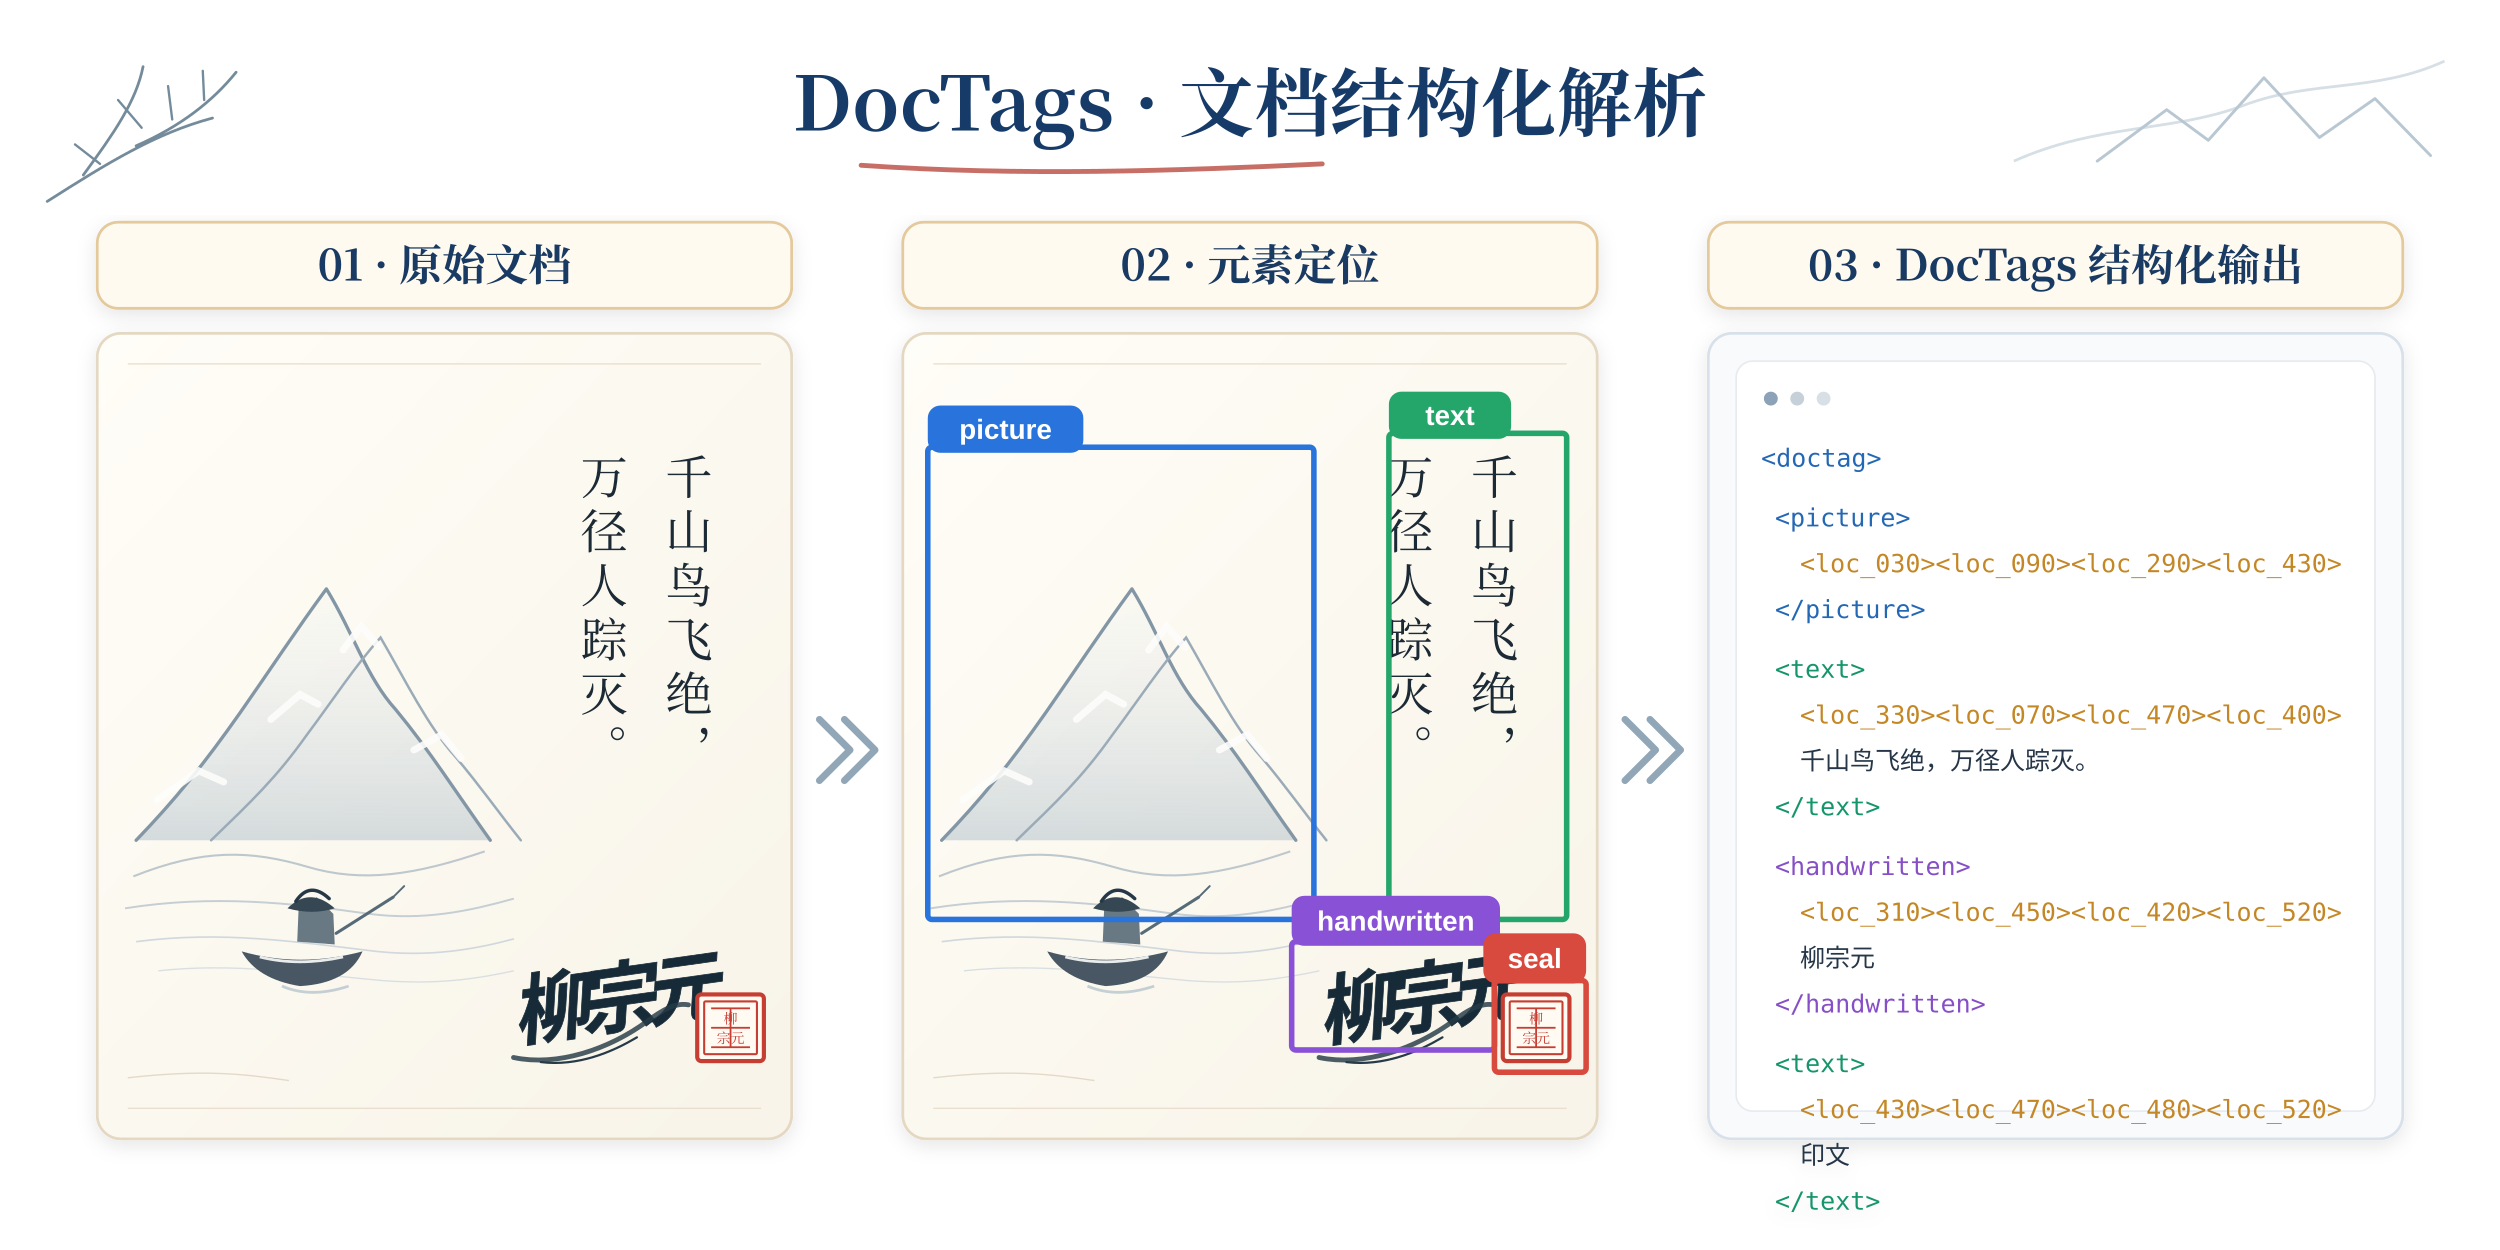
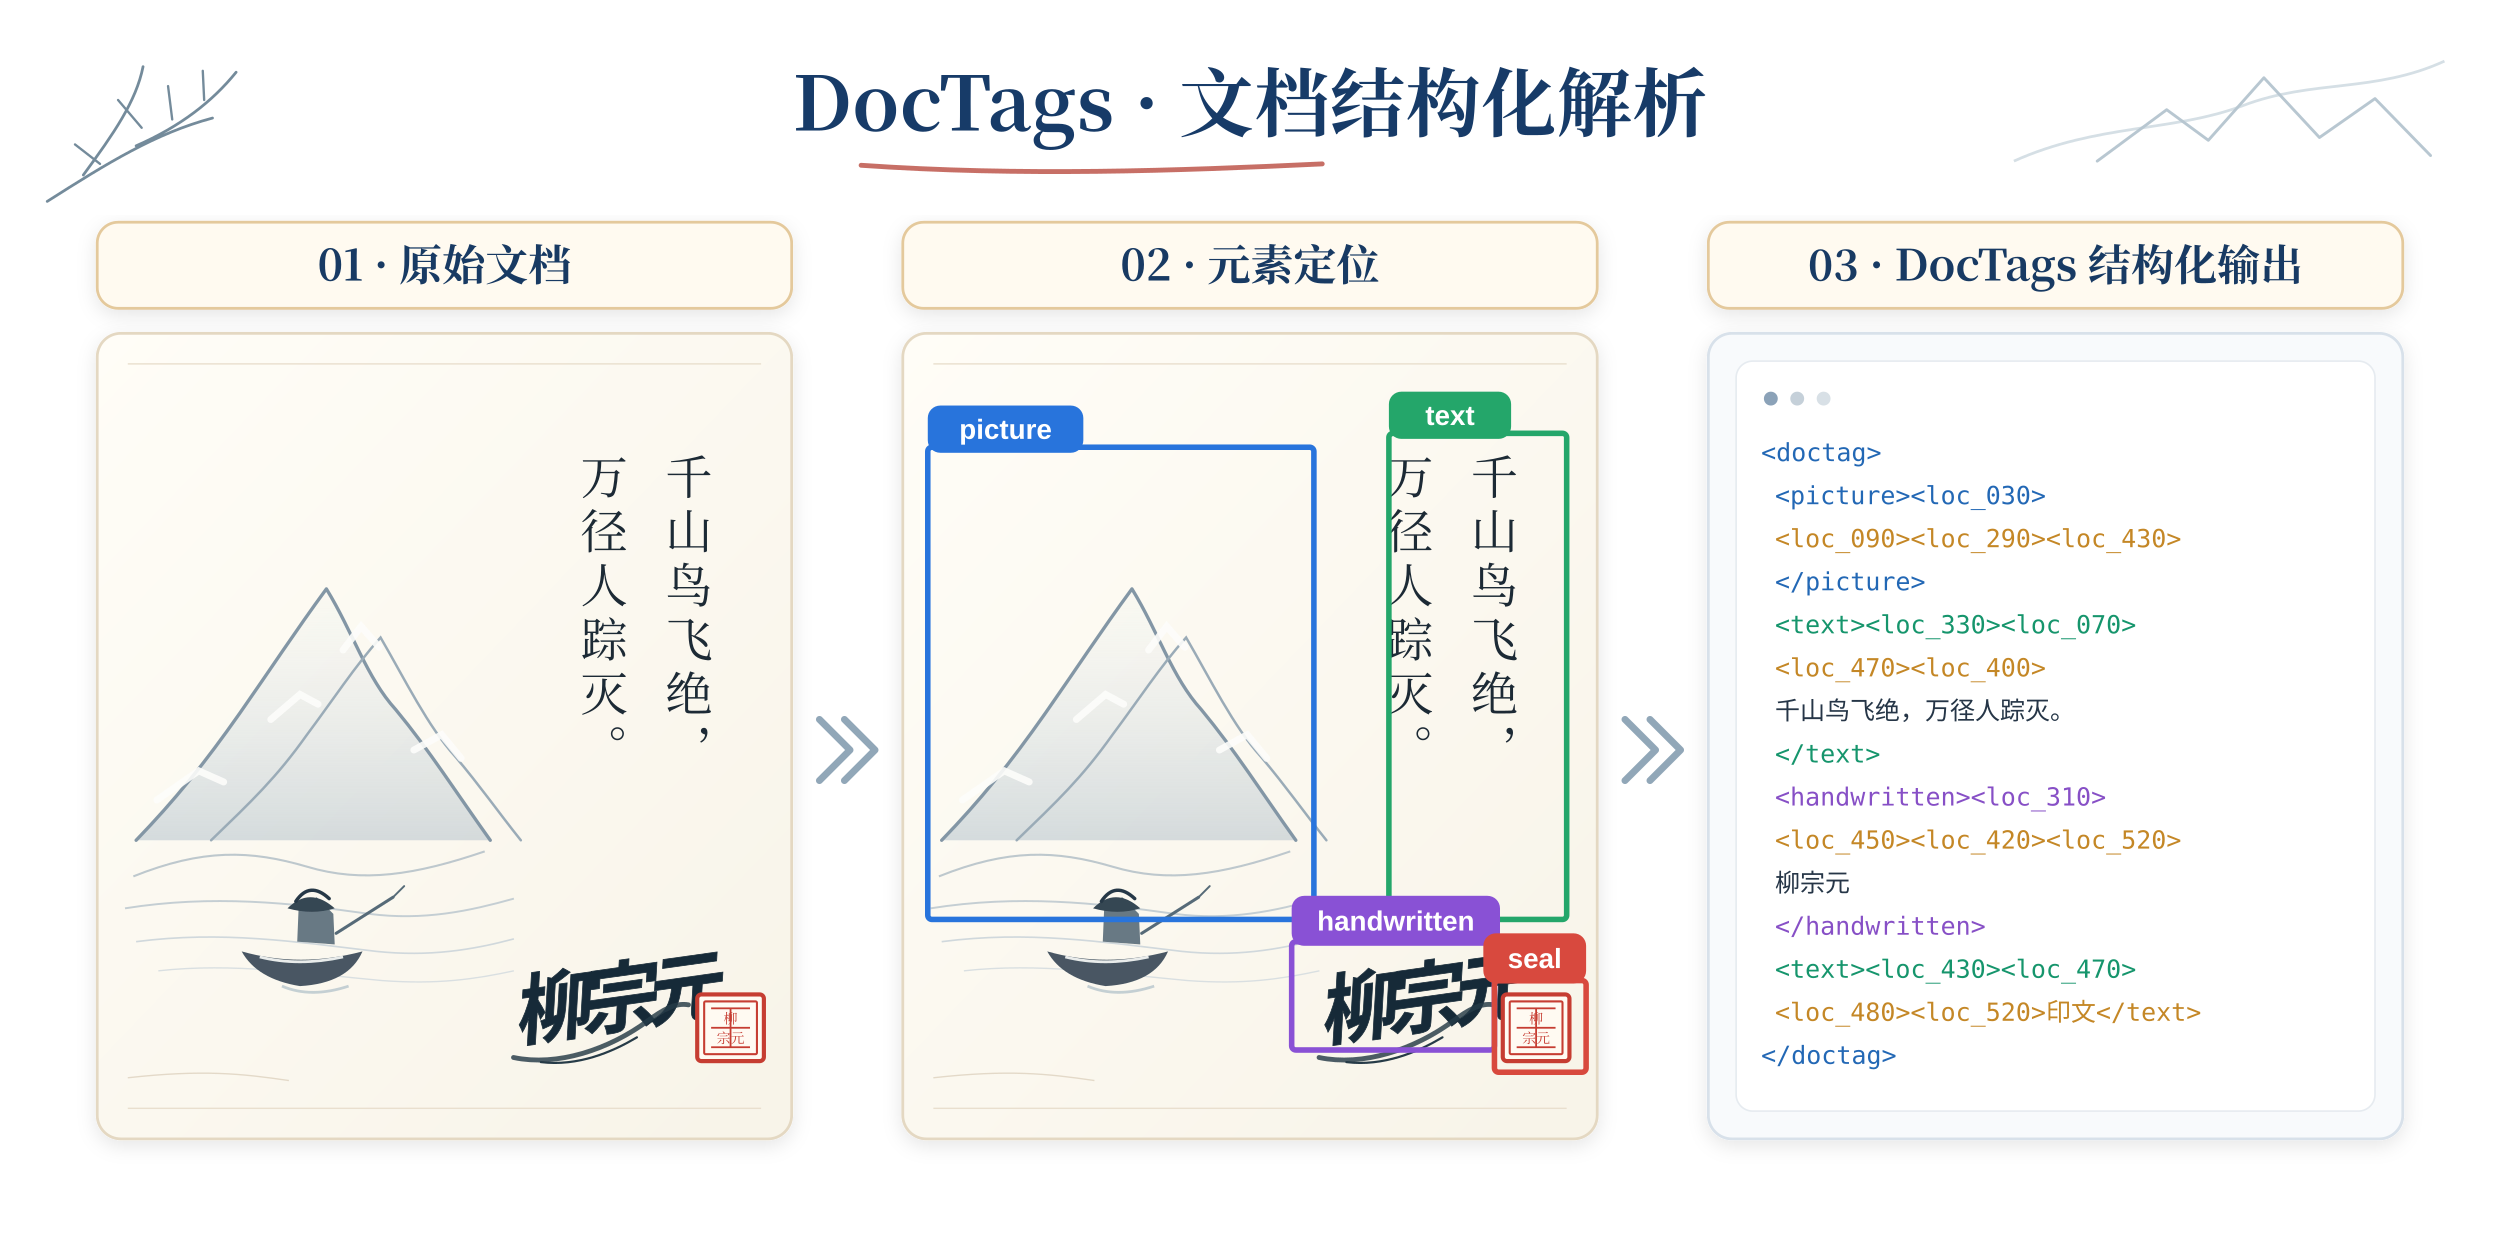
<svg xmlns="http://www.w3.org/2000/svg" xmlns:xlink="http://www.w3.org/1999/xlink" width="1800" height="900" viewBox="0 0 1800 900" role="img" aria-labelledby="title desc">
  <defs>
    <linearGradient id="paper" x1="0" y1="0" x2="0.9" y2="1">
      <stop offset="0" stop-color="#fffdf7" />
      <stop offset="1" stop-color="#f8f4e9" />
    </linearGradient>
    <linearGradient id="mist" x1="0" y1="0" x2="0" y2="1">
      <stop offset="0" stop-color="#dce5eb" stop-opacity=".08" />
      <stop offset="1" stop-color="#aebdc8" stop-opacity=".5" />
    </linearGradient>
    <filter id="softShadow" x="-15%" y="-15%" width="130%" height="140%">
      <feGaussianBlur in="SourceAlpha" stdDeviation="7" />
      <feOffset dy="4" />
      <feComponentTransfer>
        <feFuncA type="linear" slope=".10" />
      </feComponentTransfer>
      <feMerge>
        <feMergeNode />
        <feMergeNode in="SourceGraphic" />
      </feMerge>
    </filter>
    <g id="docArt">
      <rect x="0" y="0" width="500" height="580" rx="17" fill="url(#paper)" stroke="#e4d8c2" stroke-width="2" />
      <path d="M22 22 H478 M22 558 H478" stroke="#e9dfce" stroke-width="1" />
      <path d="M28 365 C56 336 77 310 103 273 C124 243 143 214 165 184 C184 215 194 248 215 271 C239 300 258 330 283 365" fill="url(#mist)" stroke="#8396a5" stroke-width="2.4" stroke-linecap="round" stroke-linejoin="round" />
      <path d="M82 365 C111 337 129 320 151 289 C169 265 186 239 204 219 C222 250 238 283 258 305 C275 325 289 345 305 365" fill="none" stroke="#9aabb7" stroke-width="1.8" stroke-linecap="round" />
      <path d="M26 391 C76 371 110 372 151 384 C191 396 229 390 279 373" fill="none" stroke="#aebbc4" stroke-width="1.5" opacity=".8" />
      <path d="M43 336 L73 315 L91 323 M125 278 L146 260 L159 267 M177 228 L190 211 L203 226 M228 300 L248 289 L262 306" fill="none" stroke="#fdfdfb" stroke-width="5" stroke-linecap="round" opacity=".9" />
      <path d="M20 414 C83 404 139 410 196 418 C235 423 268 416 300 407" fill="none" stroke="#c4ced3" stroke-width="1.4" />
      <path d="M28 438 C90 430 142 438 201 445 C239 449 270 444 300 436" fill="none" stroke="#d0d8dc" stroke-width="1.2" />
      <path d="M44 459 C98 453 150 461 205 466 C245 469 272 465 300 459" fill="none" stroke="#d9dfe1" stroke-width="1" />
      <path d="M104 445 Q146 457 191 445 Q181 468 146 470 Q115 465 104 445Z" fill="#485764" />
      <path d="M117 449 Q145 456 177 449" fill="none" stroke="#e9eceb" stroke-width="2" />
      <path d="M144 438 L145 414 L158 406 L170 418 L171 440Z" fill="#687984" />
      <path d="M137 414 Q153 398 171 414 Q155 419 137 414Z" fill="#354652" />
      <path d="M143 409 Q153 394 167 407" fill="none" stroke="#263947" stroke-width="2.5" stroke-linecap="round" />
      <path d="M172 432 L213 406" stroke="#566b78" stroke-width="2.2" stroke-linecap="round" />
      <path d="M213 406 L221 398" stroke="#566b78" stroke-width="1.4" stroke-linecap="round" />
      <path d="M133 470 Q154 479 181 470" fill="none" stroke="#b7c5cc" stroke-width="2" opacity=".8" />
      <text x="426" y="86" writing-mode="vertical-rl" text-orientation="upright" font-family="STSong, 'Noto Serif CJK SC', 'AR PL SungtiL GB', serif" font-size="34" letter-spacing="5" fill="#1c2934">千山鸟飞绝，</text>
      <text x="365" y="86" writing-mode="vertical-rl" text-orientation="upright" font-family="STSong, 'Noto Serif CJK SC', 'AR PL SungtiL GB', serif" font-size="34" letter-spacing="5" fill="#1c2934">万径人踪灭。</text>
      <g transform="rotate(-8 365 490)">
        <text x="300" y="500" font-family="STXingkai, '华文行草', FZShuTi, 'AR PL KaitiM GB', cursive" font-size="55" font-style="italic" font-weight="700" letter-spacing="-7" fill="#182b38" stroke="#182b38" stroke-width=".55" paint-order="stroke">柳宗元</text>
        <path d="M296 512 C326 523 365 516 396 499 C407 493 417 489 426 492" fill="none" stroke="#263a47" stroke-width="3.5" stroke-linecap="round" opacity=".82" />
        <path d="M315 518 C341 525 367 518 386 510" fill="none" stroke="#263a47" stroke-width="1.6" stroke-linecap="round" />
      </g>
      <g transform="translate(432 476)">
        <rect width="48" height="48" rx="3" fill="#fffaf2" stroke="#c63d32" stroke-width="3" />
        <rect x="5" y="5" width="38" height="38" rx="1" fill="none" stroke="#c63d32" stroke-width="1.5" />
        <path d="M10 10 H38 M10 24 H38 M10 38 H38 M24 10 V38" stroke="#c63d32" stroke-width="1.3" />
        <text x="24" y="21" text-anchor="middle" font-family="STSong, 'Noto Serif CJK SC', serif" font-size="10" fill="#c63d32">柳</text>
        <text x="24" y="35" text-anchor="middle" font-family="STSong, 'Noto Serif CJK SC', serif" font-size="10" fill="#c63d32">宗元</text>
      </g>
      <path d="M22 536 C76 530 104 533 138 538" fill="none" stroke="#e3d9c8" stroke-width="1" />
    </g>
    <style>
      .main-title{font:700 54px Georgia,"Noto Serif CJK SC",serif;fill:#173b68;letter-spacing:.4px}
      .stage-title{font:700 31px "Noto Serif CJK SC",STSong,serif;fill:#183a63}
      .small-label{font:700 20px Arial,sans-serif}
      .code{font:18px ui-monospace,SFMono-Regular,Consolas,monospace}
    </style>
  </defs>
  <rect width="1800" height="900" fill="#fff" />
  <path d="M34 145 C78 117 112 96 153 85 M60 126 C82 96 98 73 103 48 M98 105 C130 91 153 73 170 52" fill="none" stroke="#748b9b" stroke-width="2" stroke-linecap="round" />
  <path d="M102 92 L85 72 M124 86 L121 62 M147 72 L146 51 M72 118 L54 104" fill="none" stroke="#748b9b" stroke-width="1.7" stroke-linecap="round" />
  <path d="M1450 116 C1510 89 1565 95 1615 76 C1665 57 1710 67 1760 44" fill="none" stroke="#d5dfe5" stroke-width="2" />
  <path d="M1510 116 L1560 79 L1590 101 L1630 56 L1670 99 L1710 71 L1750 112" fill="none" stroke="#b8c7d1" stroke-width="2.1" stroke-linecap="round" stroke-linejoin="round" />
  <text x="900" y="94" text-anchor="middle" class="main-title">DocTags · 文档结构化解析</text>
  <path d="M620 119 C735 127 847 123 952 118" fill="none" stroke="#b94b40" stroke-width="3.5" stroke-linecap="round" opacity=".8" />
  <g filter="url(#softShadow)">
    <rect x="70" y="160" width="500" height="62" rx="15" fill="#fffaf0" stroke="#e4c99c" stroke-width="2" />
    <rect x="650" y="160" width="500" height="62" rx="15" fill="#fffaf0" stroke="#e4c99c" stroke-width="2" />
    <rect x="1230" y="160" width="500" height="62" rx="15" fill="#fffaf0" stroke="#e4c99c" stroke-width="2" />
  </g>
  <text x="320" y="202" text-anchor="middle" class="stage-title">01 · 原始文档</text>
  <text x="900" y="202" text-anchor="middle" class="stage-title">02 · 元素定位</text>
  <text x="1480" y="202" text-anchor="middle" class="stage-title">03 · DocTags 结构化输出</text>
  <g transform="translate(70 240)" filter="url(#softShadow)">
    <use xlink:href="#docArt" />
  </g>
  <path d="M590 518 L612 540 L590 562 M608 518 L630 540 L608 562" fill="none" stroke="#91a7b8" stroke-width="5" stroke-linecap="round" stroke-linejoin="round" />
  <g transform="translate(650 240)">
    <use xlink:href="#docArt" filter="url(#softShadow)" />
    <rect x="18" y="82" width="278" height="340" rx="3" fill="none" stroke="#2874dc" stroke-width="4" />
    <rect x="18" y="52" width="112" height="34" rx="9" fill="#2874dc" />
    <text x="74" y="76" text-anchor="middle" class="small-label" fill="#fff">picture</text>
    <rect x="350" y="72" width="128" height="350" rx="3" fill="none" stroke="#24a66a" stroke-width="4" />
    <rect x="350" y="42" width="88" height="34" rx="9" fill="#24a66a" />
    <text x="394" y="66" text-anchor="middle" class="small-label" fill="#fff">text</text>
    <rect x="280" y="438" width="146" height="78" rx="3" fill="none" stroke="#8951d5" stroke-width="4" />
    <rect x="280" y="405" width="150" height="36" rx="9" fill="#8951d5" />
    <text x="355" y="430" text-anchor="middle" class="small-label" fill="#fff">handwritten</text>
    <rect x="426" y="466" width="66" height="66" rx="3" fill="none" stroke="#d8493e" stroke-width="4" />
    <rect x="418" y="432" width="74" height="36" rx="9" fill="#d8493e" />
    <text x="455" y="457" text-anchor="middle" class="small-label" fill="#fff">seal</text>
  </g>
  <path d="M1170 518 L1192 540 L1170 562 M1188 518 L1210 540 L1188 562" fill="none" stroke="#91a7b8" stroke-width="5" stroke-linecap="round" stroke-linejoin="round" />
  <g transform="translate(1230 240)" filter="url(#softShadow)">
    <rect width="500" height="580" rx="17" fill="#f8fafc" stroke="#d8e1ea" stroke-width="2" />
    <rect x="20" y="20" width="460" height="540" rx="12" fill="#fff" stroke="#e6ebf0" stroke-width="1.2" />
    <circle cx="45" cy="47" r="5" fill="#8ba2b8" />
    <circle cx="64" cy="47" r="5" fill="#c5d0d9" />
    <circle cx="83" cy="47" r="5" fill="#d8e0e6" />
-     <text x="38" y="96" class="code" fill="#2468b5">&lt;doctag&gt;</text>
-     <text x="48" y="139" class="code" fill="#2468b5">&lt;picture&gt;</text>
-     <text x="66" y="172" class="code" fill="#c48726">&lt;loc_030&gt;&lt;loc_090&gt;&lt;loc_290&gt;&lt;loc_430&gt;</text>
-     <text x="48" y="205" class="code" fill="#2468b5">&lt;/picture&gt;</text>
-     <text x="48" y="248" class="code" fill="#15956c">&lt;text&gt;</text>
-     <text x="66" y="281" class="code" fill="#c48726">&lt;loc_330&gt;&lt;loc_070&gt;&lt;loc_470&gt;&lt;loc_400&gt;</text>
-     <text x="66" y="314" class="code" fill="#253647">千山鸟飞绝，万径人踪灭。</text>
-     <text x="48" y="347" class="code" fill="#15956c">&lt;/text&gt;</text>
-     <text x="48" y="390" class="code" fill="#8750c6">&lt;handwritten&gt;</text>
-     <text x="66" y="423" class="code" fill="#c48726">&lt;loc_310&gt;&lt;loc_450&gt;&lt;loc_420&gt;&lt;loc_520&gt;</text>
-     <text x="66" y="456" class="code" fill="#253647">柳宗元</text>
-     <text x="48" y="489" class="code" fill="#8750c6">&lt;/handwritten&gt;</text>
-     <text x="48" y="532" class="code" fill="#15956c">&lt;text&gt;</text>
-     <text x="66" y="565" class="code" fill="#c48726">&lt;loc_430&gt;&lt;loc_470&gt;&lt;loc_480&gt;&lt;loc_520&gt;</text>
-     <text x="66" y="598" class="code" fill="#253647">印文</text>
-     <text x="48" y="631" class="code" fill="#15956c">&lt;/text&gt;</text>
-     <text x="38" y="674" class="code" fill="#2468b5">&lt;/doctag&gt;</text>
+     <text x="38" y="92" class="code" fill="#2468b5">&lt;doctag&gt;</text>
+     <text x="48" y="123" class="code" fill="#2468b5">  &lt;picture&gt;&lt;loc_030&gt;</text>
+     <text x="48" y="154" class="code" fill="#c48726">    &lt;loc_090&gt;&lt;loc_290&gt;&lt;loc_430&gt;</text>
+     <text x="48" y="185" class="code" fill="#2468b5">  &lt;/picture&gt;</text>
+     <text x="48" y="216" class="code" fill="#15956c">  &lt;text&gt;&lt;loc_330&gt;&lt;loc_070&gt;</text>
+     <text x="48" y="247" class="code" fill="#c48726">    &lt;loc_470&gt;&lt;loc_400&gt;</text>
+     <text x="48" y="278" class="code" fill="#253647">    千山鸟飞绝，万径人踪灭。</text>
+     <text x="48" y="309" class="code" fill="#15956c">  &lt;/text&gt;</text>
+     <text x="48" y="340" class="code" fill="#8750c6">  &lt;handwritten&gt;&lt;loc_310&gt;</text>
+     <text x="48" y="371" class="code" fill="#c48726">    &lt;loc_450&gt;&lt;loc_420&gt;&lt;loc_520&gt;</text>
+     <text x="48" y="402" class="code" fill="#253647">    柳宗元</text>
+     <text x="48" y="433" class="code" fill="#8750c6">  &lt;/handwritten&gt;</text>
+     <text x="48" y="464" class="code" fill="#15956c">  &lt;text&gt;&lt;loc_430&gt;&lt;loc_470&gt;</text>
+     <text x="48" y="495" class="code" fill="#c48726">    &lt;loc_480&gt;&lt;loc_520&gt;印文&lt;/text&gt;</text>
+     <text x="38" y="526" class="code" fill="#2468b5">&lt;/doctag&gt;</text>
  </g>
</svg>
